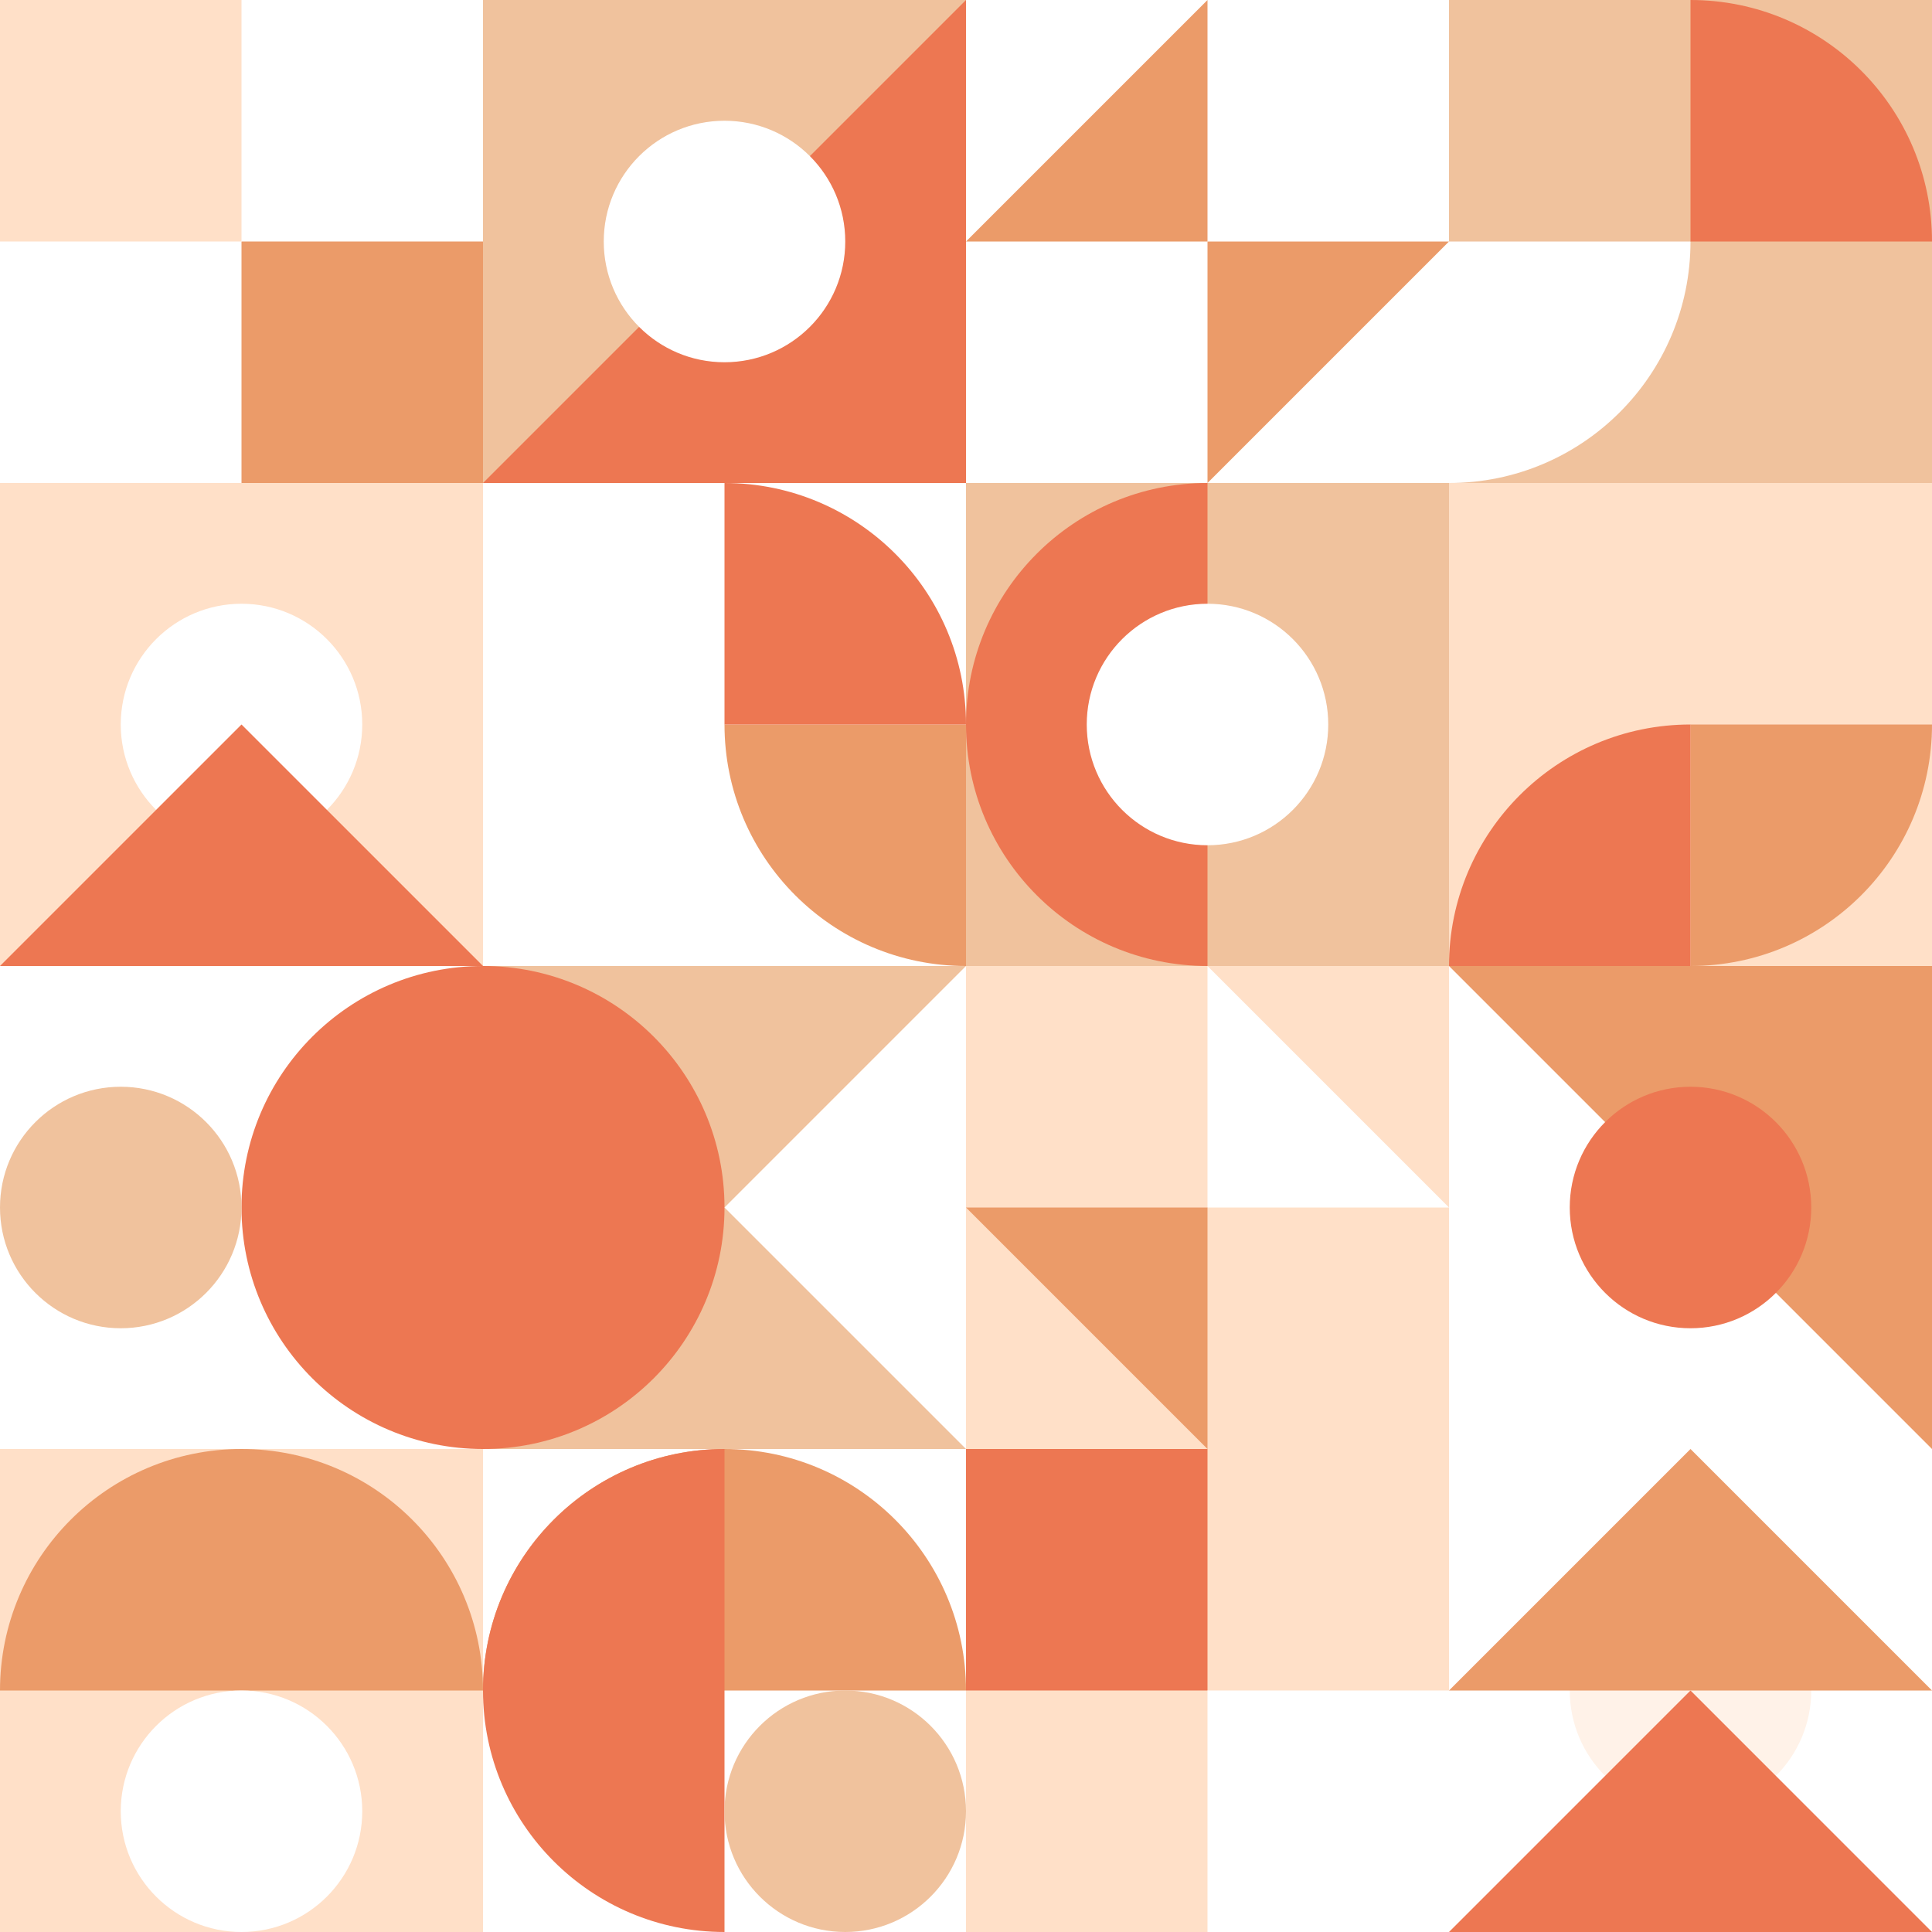
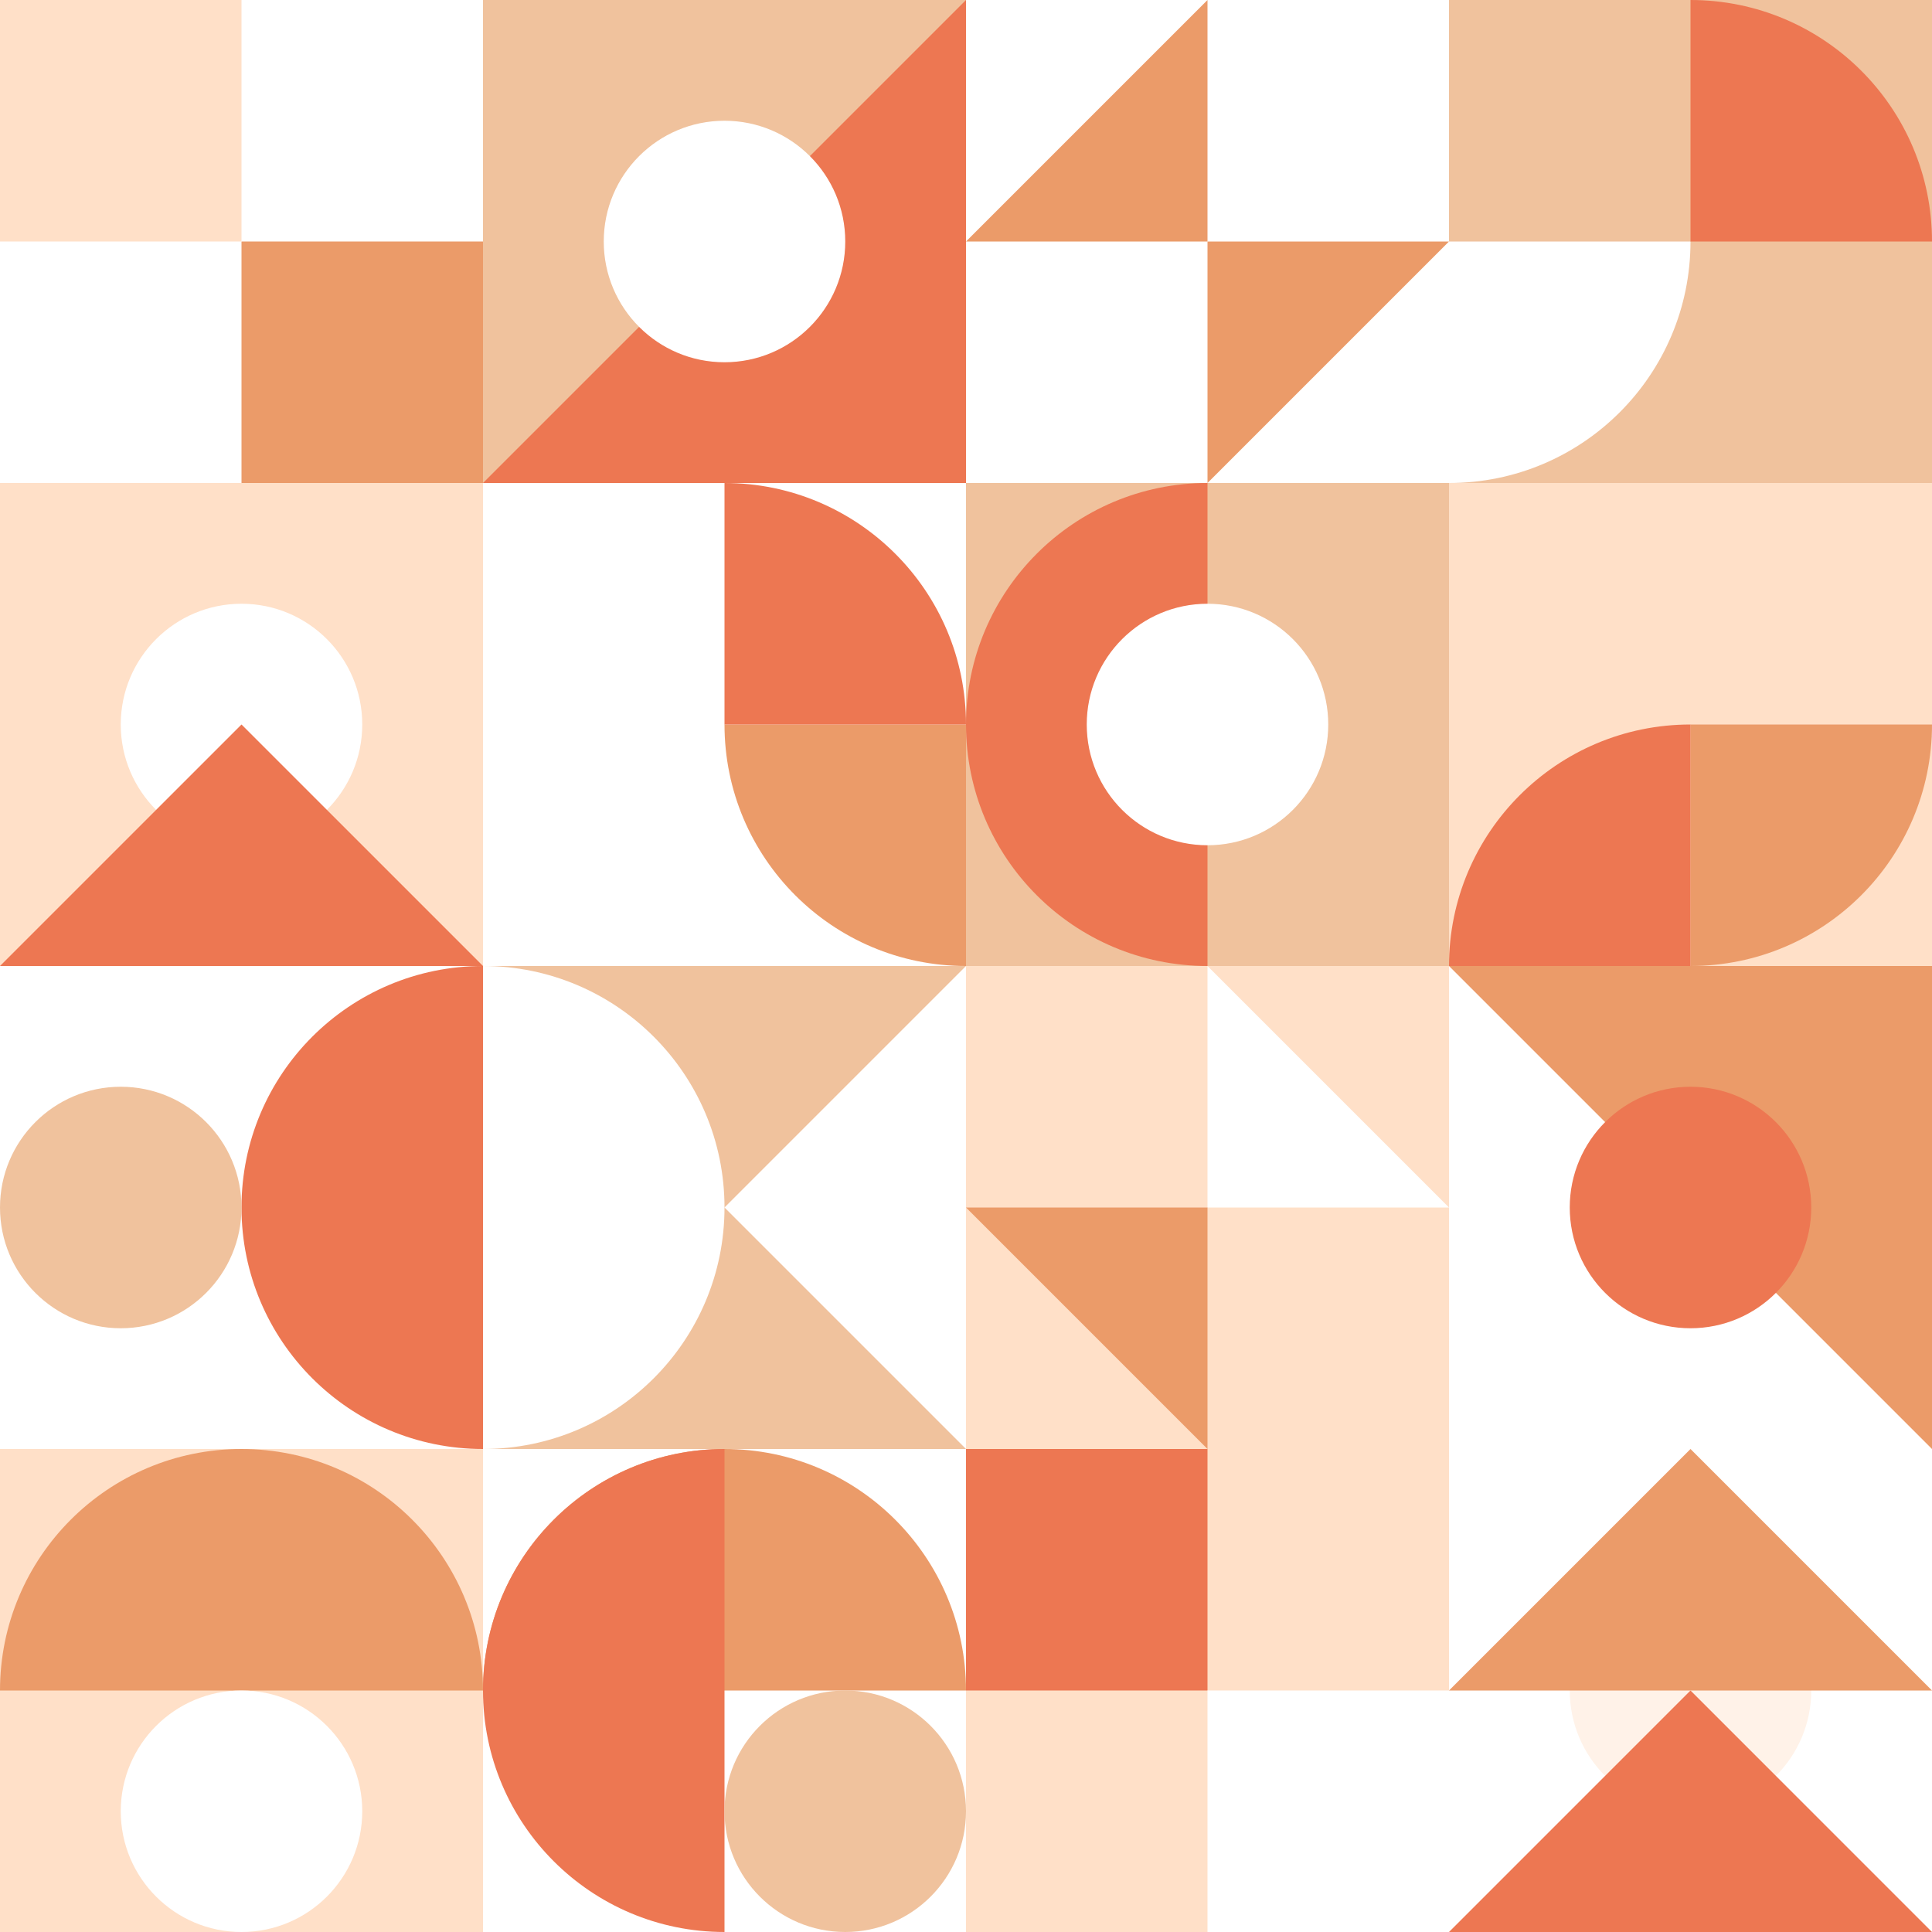
<svg xmlns="http://www.w3.org/2000/svg" width="720" height="720" viewBox="0 0 720 720" fill="none">
  <rect width="180" height="180" transform="translate(540)" fill="#F0C29D" />
  <path d="M540 90H630C630 139.706 589.706 180 540 180V90Z" fill="white" />
  <path d="M630 0C679.706 0 720 40.294 720 90H630V0Z" fill="#ED7752" />
  <rect width="180" height="180" transform="translate(540 180)" fill="#FFE0C8" />
  <path d="M630 270H720C720 319.706 679.706 360 630 360V270Z" fill="#EB9B69" />
  <path d="M630 270C580.294 270 540 310.294 540 360H630V270Z" fill="#ED7752" />
  <rect width="180" height="180" transform="translate(180 180)" fill="white" />
  <path d="M360 270H270C270 319.706 310.294 360 360 360V270Z" fill="#EB9B69" />
  <path d="M270 180C319.706 180 360 220.294 360 270H270V180Z" fill="#ED7752" />
  <rect width="180" height="180" transform="translate(360)" fill="white" />
  <path d="M450 90H540L450 180V90Z" fill="#EB9B69" />
  <path d="M450 0V90H360L450 0Z" fill="#EB9B69" />
  <rect width="180" height="180" transform="translate(360 360)" fill="#FFE0C8" />
  <path d="M450 450L450 360L540 450L450 450Z" fill="white" />
  <path d="M360 450L450 450L450 540L360 450Z" fill="#EB9B69" />
  <rect width="180" height="180" transform="translate(360 180)" fill="#F0C29D" />
  <path d="M450 360C400.294 360 360 319.706 360 270C360 220.294 400.294 180 450 180V360Z" fill="#ED7752" />
  <circle cx="450" cy="270" r="45" fill="white" />
  <rect width="180" height="180" transform="translate(0 540)" fill="#FFE0C8" />
  <path d="M-3.93402e-06 630C-1.76132e-06 580.294 40.294 540 90 540C139.706 540 180 580.294 180 630L-3.93402e-06 630Z" fill="#EB9B69" />
  <ellipse cx="90" cy="675" rx="45" ry="45" fill="white" />
  <rect width="180" height="180" transform="translate(180 540)" fill="white" />
  <path d="M180 630C180 580.294 220.294 540 270 540C319.706 540 360 580.294 360 630L180 630Z" fill="#EB9B69" />
  <path d="M270 720C220.294 720 180 679.706 180 630C180 580.294 220.294 540 270 540V720Z" fill="#ED7752" />
  <ellipse cx="315" cy="675" rx="45" ry="45" fill="#F0C29D" />
  <rect width="180" height="180" transform="translate(0 360)" fill="white" />
  <path d="M180 540C130.294 540 90 499.706 90 450C90 400.294 130.294 360 180 360V540Z" fill="#ED7752" />
  <circle cx="45" cy="450" r="45" fill="#F0C29D" />
  <rect width="180" height="180" transform="translate(180 360)" fill="#F0C29D" />
-   <path d="M180 540C229.706 540 270 499.706 270 450C270 400.294 229.706 360 180 360V540Z" fill="#ED7752" />
+   <path d="M180 540C229.706 540 270 499.706 270 450C270 400.294 229.706 360 180 360V540Z" fill="white" />
  <path d="M360 360L360 540L270 450L360 360Z" fill="white" />
  <rect width="180" height="180" fill="white" />
  <rect x="90" y="90" width="90" height="90" fill="#EB9B69" />
  <rect width="90" height="90" fill="#FFE0C8" />
  <rect width="180" height="180" transform="translate(360 540)" fill="#FFE0C8" />
  <rect x="360" y="540" width="90" height="90" fill="#ED7752" />
  <rect x="450" y="630" width="90" height="90" fill="white" />
  <rect width="180" height="180" transform="translate(0 180)" fill="#FFE0C8" />
  <circle cx="90" cy="270" r="45" fill="white" />
  <path d="M180 360H0L90 270L180 360Z" fill="#ED7752" />
  <rect width="180" height="180" transform="translate(540 540)" fill="white" />
  <circle cx="630" cy="630" r="45" fill="#FFF2E8" />
  <path d="M720 720H540L630 630L720 720Z" fill="#ED7752" />
  <path d="M720 630H540L630 540L720 630Z" fill="#EB9B69" />
  <rect width="180" height="180" transform="translate(180)" fill="#F0C29D" />
  <path d="M360 0V180H180L360 0Z" fill="#ED7752" />
  <circle cx="270" cy="90" r="45" fill="white" />
  <rect width="180" height="180" transform="translate(540 360)" fill="white" />
  <path d="M540 360L720 360L720 540L540 360Z" fill="#EB9B69" />
  <circle cx="630" cy="450" r="45" fill="#ED7752" />
</svg>
